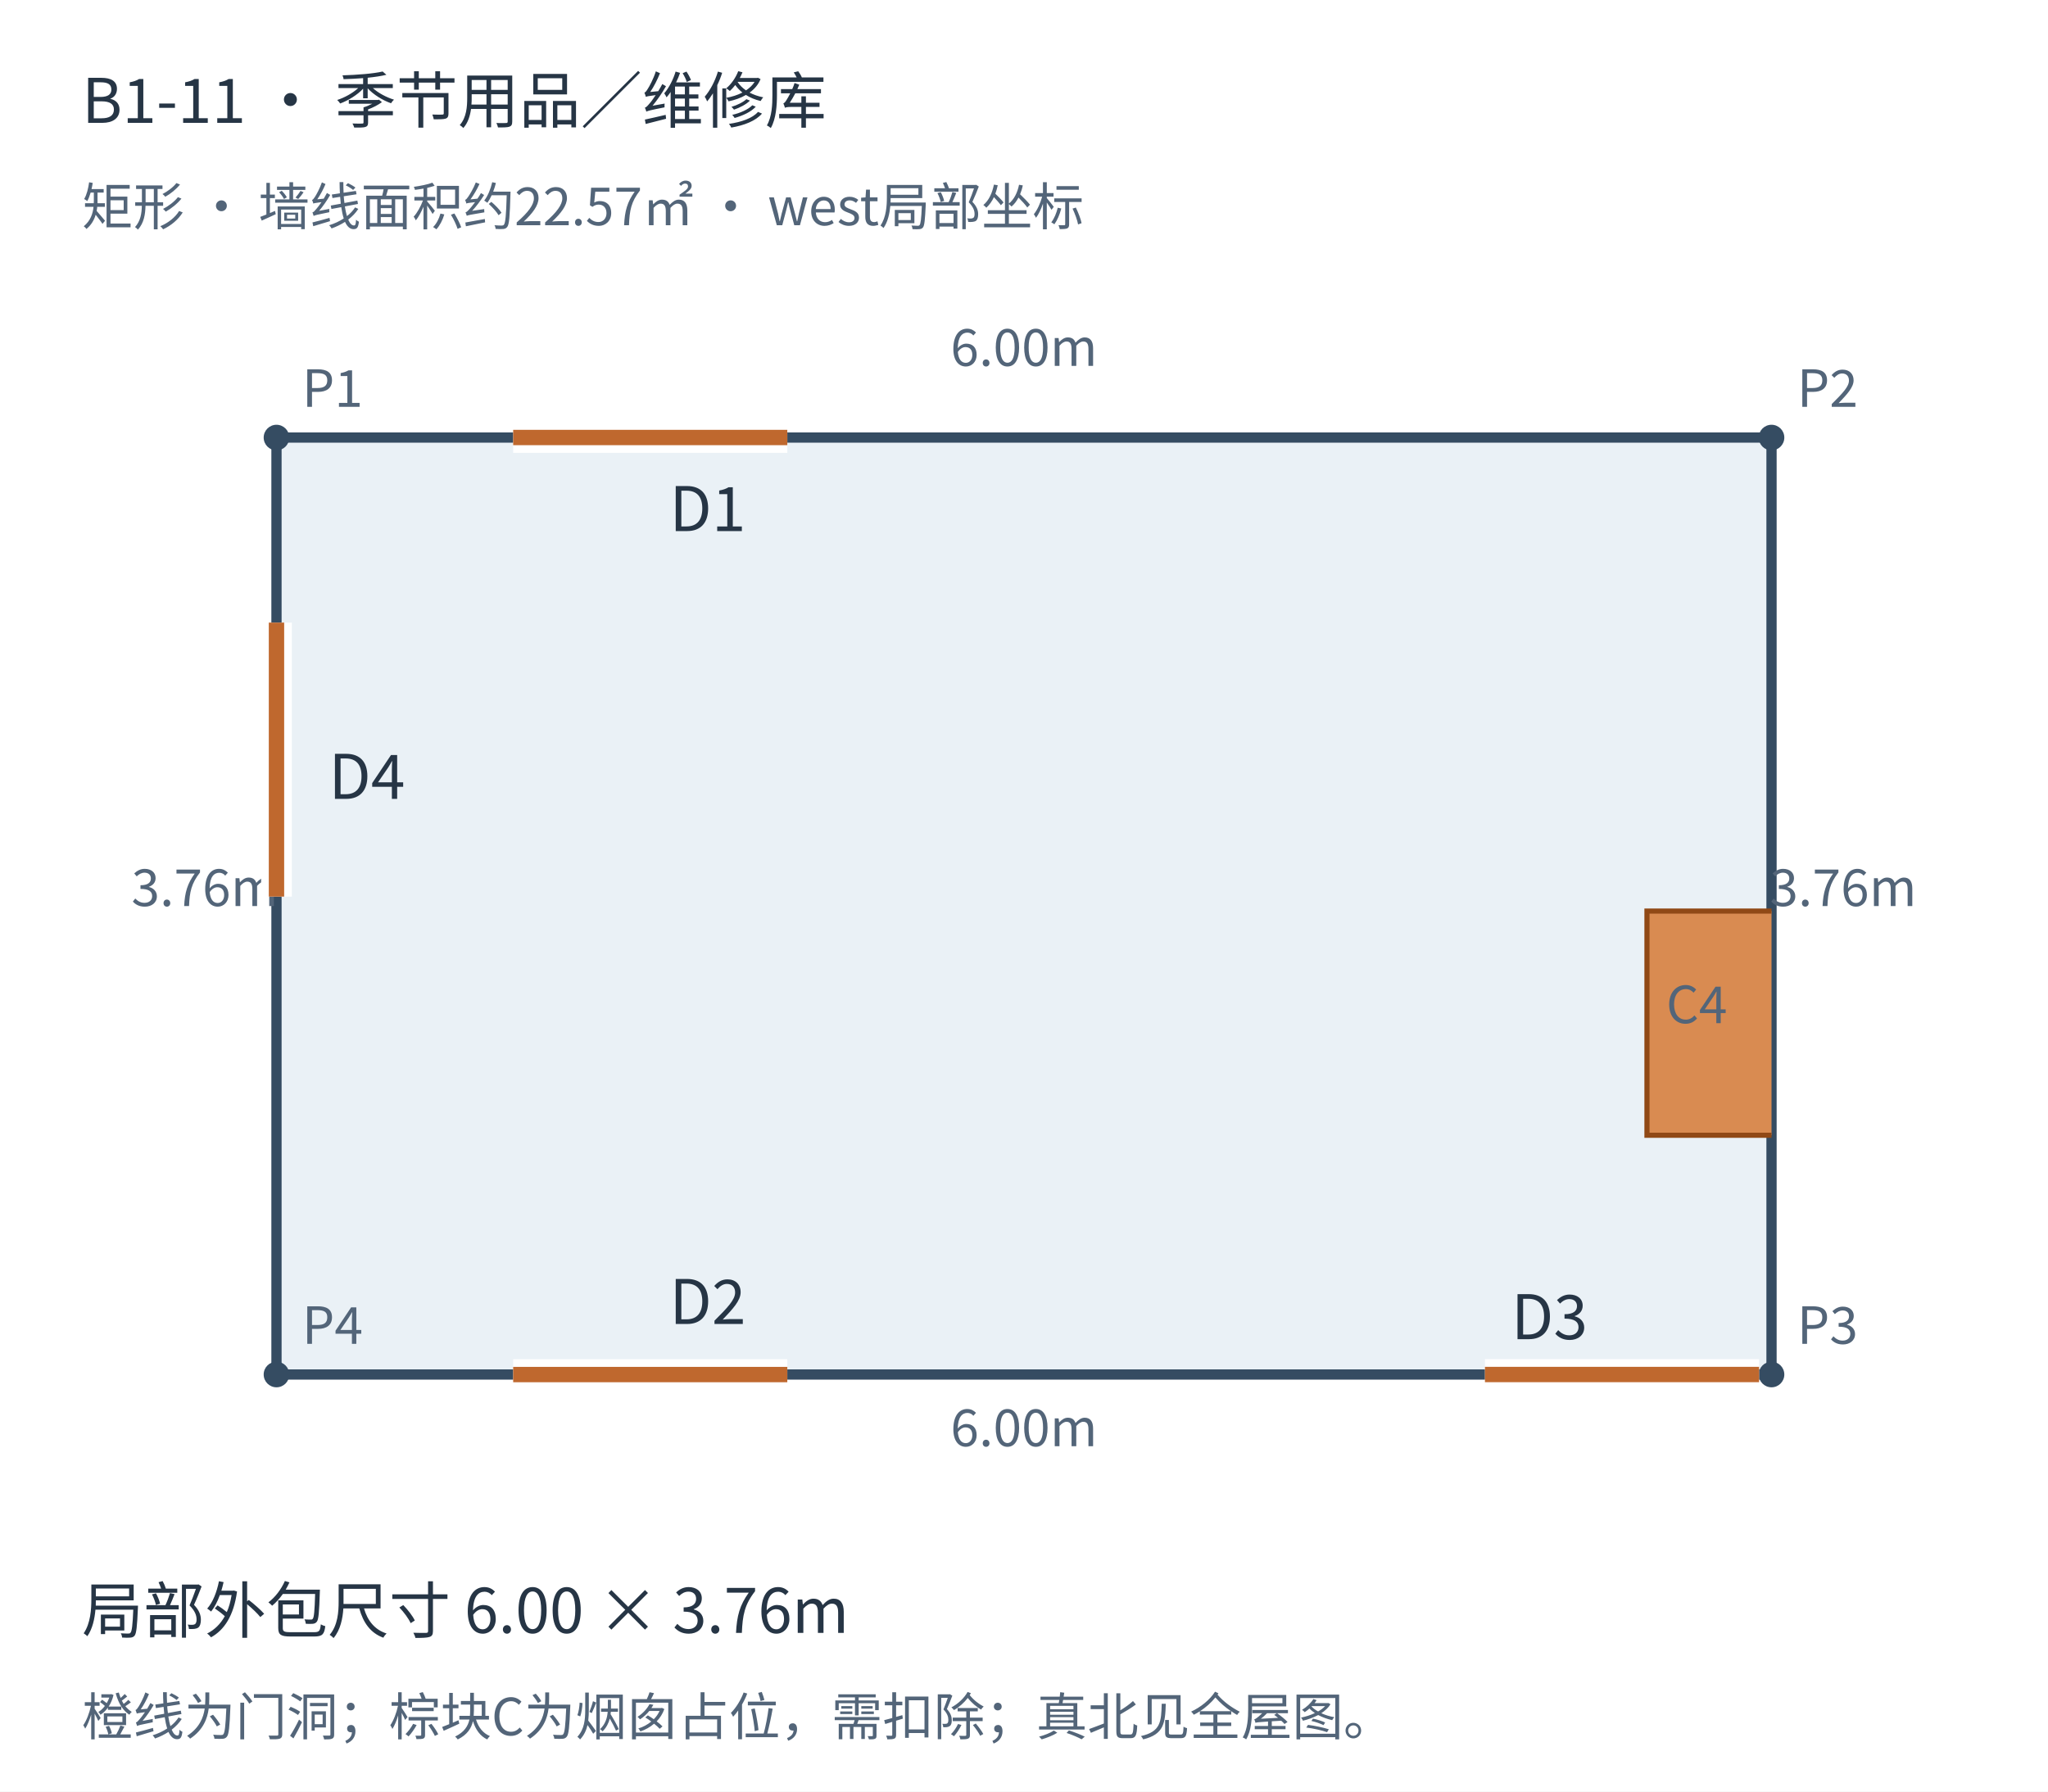
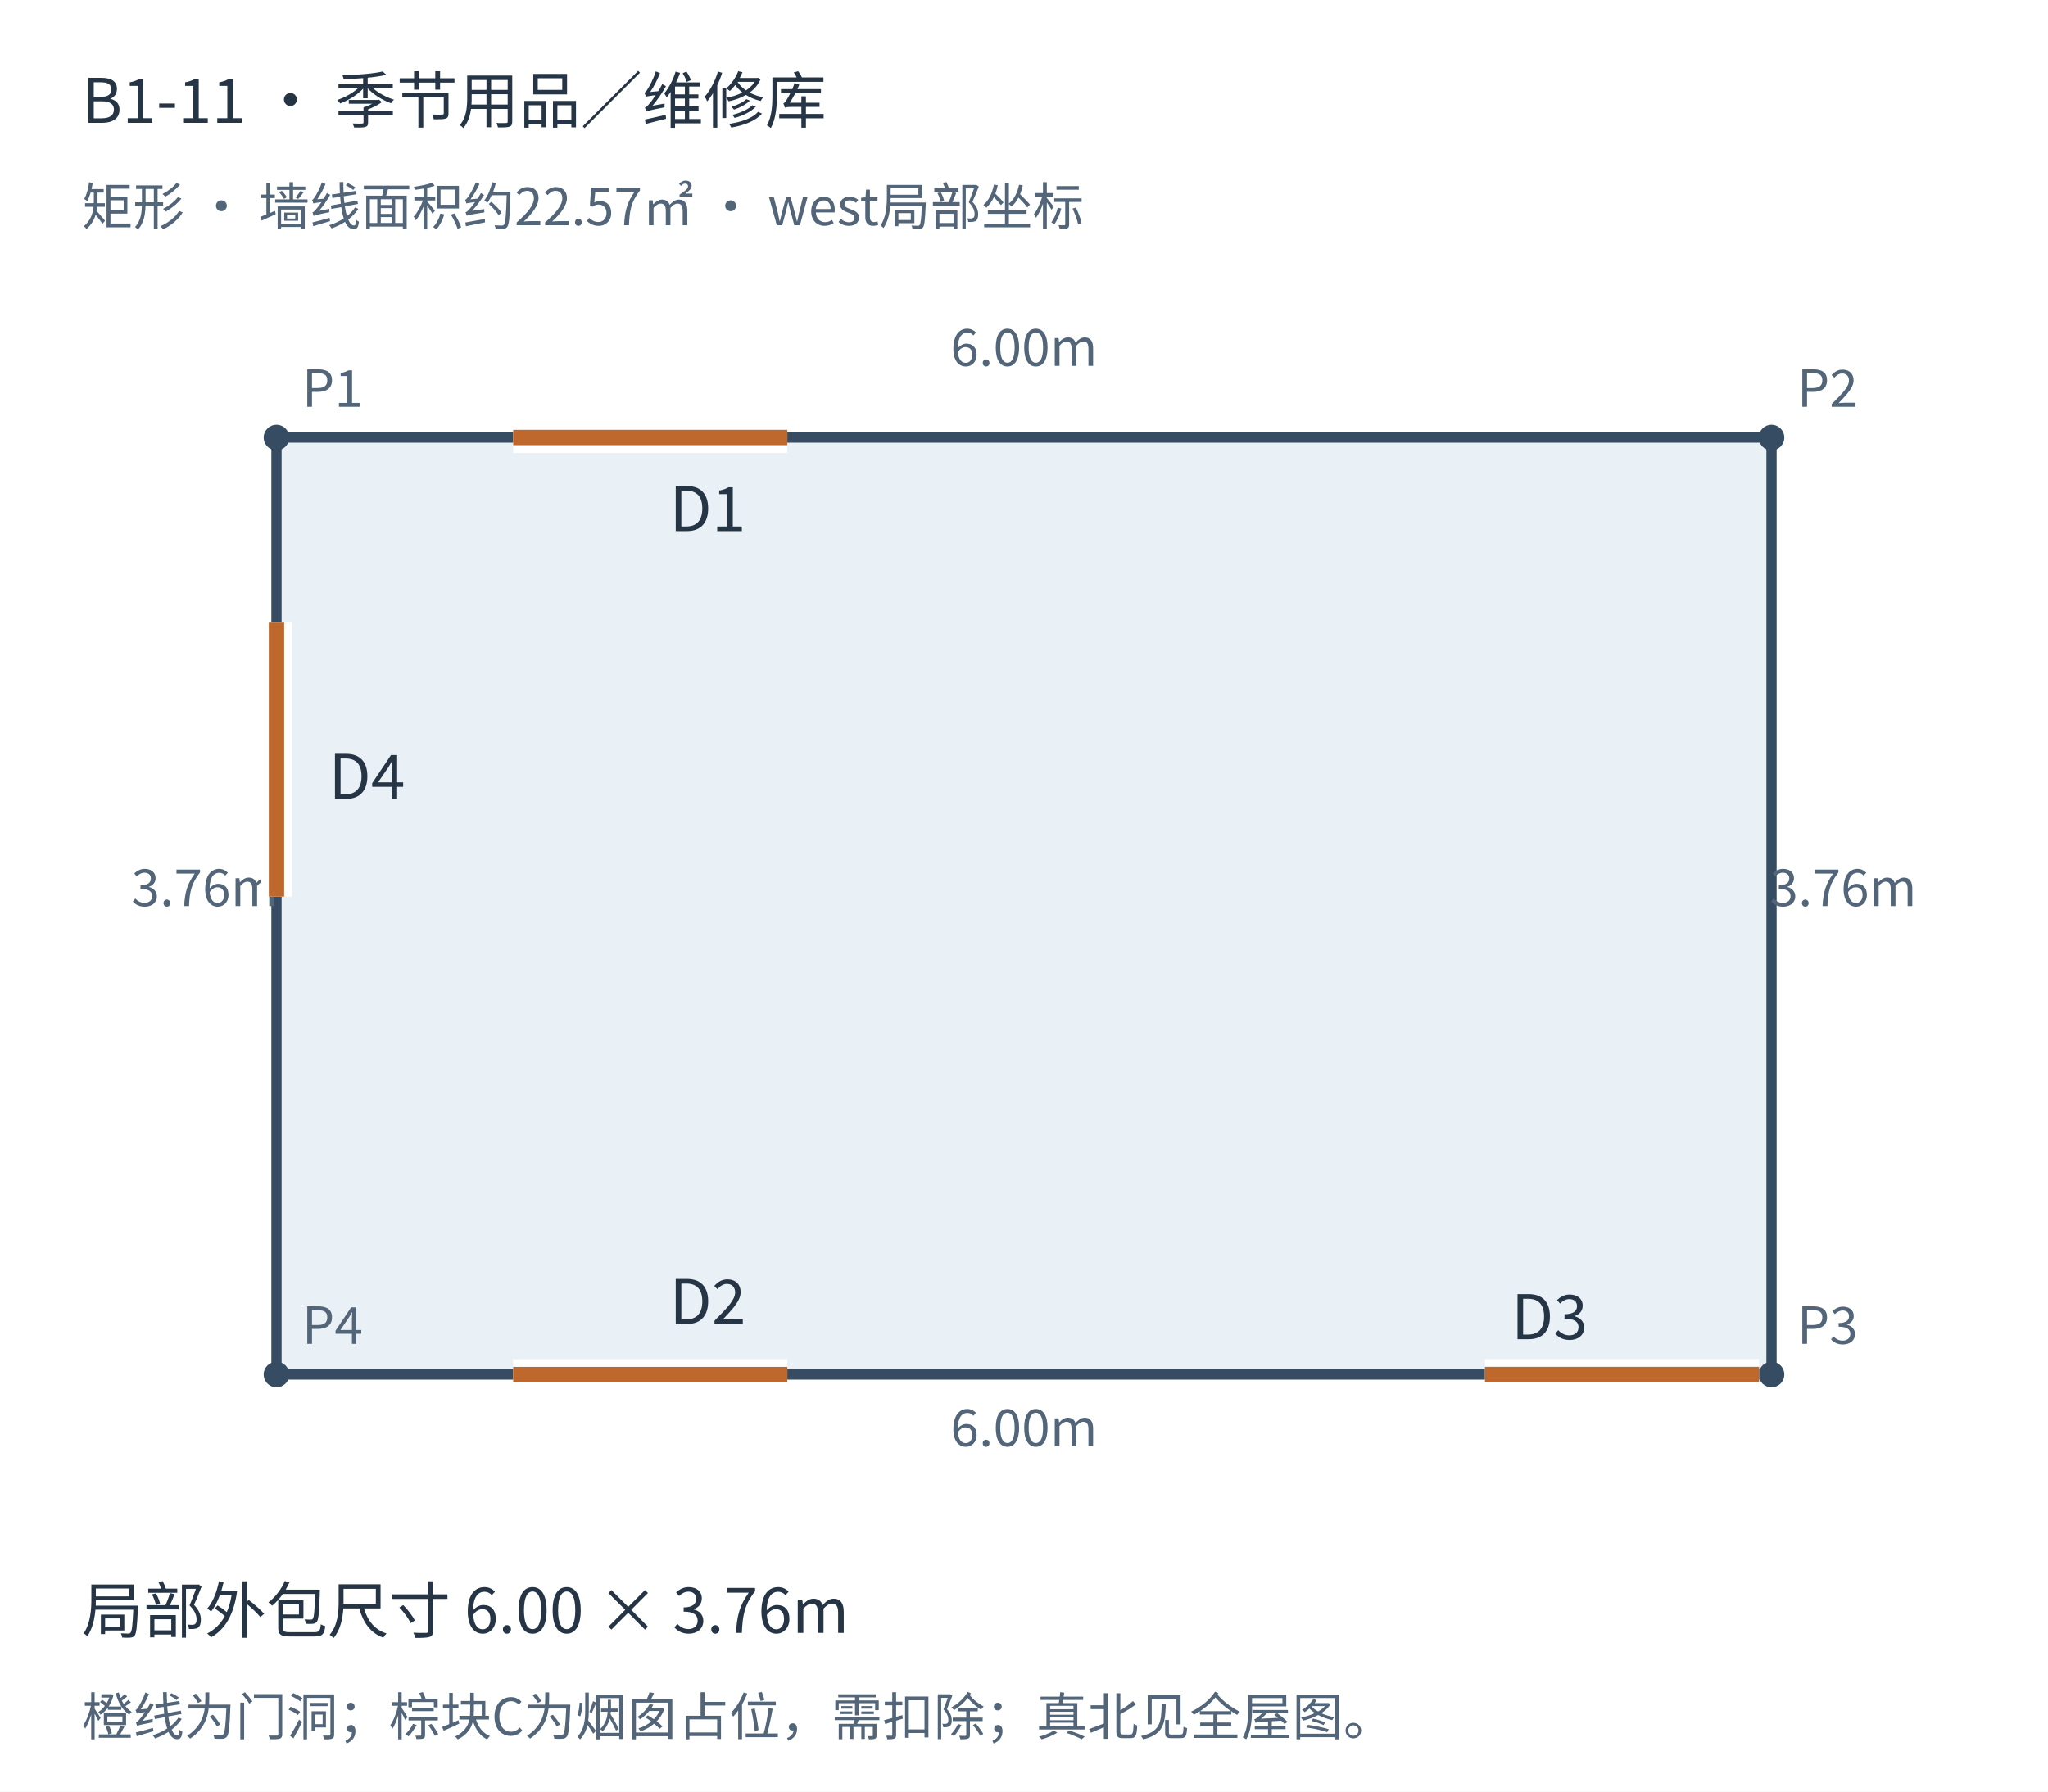
<svg xmlns="http://www.w3.org/2000/svg" width="400" height="350" viewBox="0 0 400 350" role="img" aria-label="B1-11季节用品／维修库">
  <style>text{font:12px system-ui,"Noto Sans CJK SC",sans-serif;fill:#263545}.small{font-size:10px;fill:#536579}</style>
  <rect width="400" height="350" fill="#fff" />
  <text x="16" y="24">B1-11 · 季节用品／维修库</text>
  <text x="16" y="44" class="small">矩形 · 墙线面积约22.57㎡ · west局部坐标</text>
  <polygon points="54.00,85.48 346.00,85.48 346.00,268.52 54.00,268.52" fill="#eaf1f6" stroke="#354c62" stroke-width="2" />
-   <defs>
-     <clipPath id="room">
-       <polygon points="54.00,85.48 346.00,85.48 346.00,268.52 54.00,268.52" />
-     </clipPath>
-   </defs>
-   <g clip-path="url(#room)">
-     <polygon points="321.67,177.98 370.33,177.98 370.33,221.78 321.67,221.78" fill="#d98b51" stroke="#904916" stroke-width="1" />
-     <text x="331.40" y="199.88" text-anchor="middle" class="small">C4</text>
-   </g>
  <circle cx="54.00" cy="85.48" r="2.5" fill="#354c62" />
  <text x="59.00" y="79.48" class="small">P1</text>
  <text x="200.00" y="71.48" text-anchor="middle" class="small">6.00m</text>
  <circle cx="346.00" cy="85.48" r="2.5" fill="#354c62" />
  <text x="351.00" y="79.48" class="small">P2</text>
  <text x="360.00" y="177.00" text-anchor="middle" class="small">3.76m</text>
  <circle cx="346.00" cy="268.52" r="2.5" fill="#354c62" />
  <text x="351.00" y="262.52" class="small">P3</text>
  <text x="200.00" y="282.52" text-anchor="middle" class="small">6.00m</text>
  <circle cx="54.00" cy="268.52" r="2.5" fill="#354c62" />
  <text x="59.00" y="262.52" class="small">P4</text>
  <text x="40.00" y="177.00" text-anchor="middle" class="small">3.76m</text>
  <path d="M100.23,85.47 L153.77,85.47" stroke="#fff" stroke-width="6" />
  <path d="M100.23,85.47 L153.77,85.47" stroke="#bf682e" stroke-width="3" />
  <text x="138.22" y="99.55" text-anchor="middle" dominant-baseline="middle">D1</text>
  <path d="M153.77,268.53 L100.23,268.53" stroke="#fff" stroke-width="6" />
  <path d="M153.77,268.53 L100.23,268.53" stroke="#bf682e" stroke-width="3" />
  <text x="138.22" y="254.45" text-anchor="middle" dominant-baseline="middle">D2</text>
  <path d="M343.57,268.52 L290.03,268.52" stroke="#fff" stroke-width="6" />
  <path d="M343.57,268.52 L290.03,268.52" stroke="#bf682e" stroke-width="3" />
  <text x="302.63" y="257.42" text-anchor="middle" dominant-baseline="middle">D3</text>
  <path d="M54.00,175.16 L54.00,121.63" stroke="#fff" stroke-width="6" />
  <path d="M54.00,175.16 L54.00,121.63" stroke="#bf682e" stroke-width="3" />
  <text x="71.66" y="151.86" text-anchor="middle" dominant-baseline="middle">D4</text>
  <text x="16" y="319">局部外包尺寸 6.00 × 3.76m</text>
  <text x="16" y="339" class="small">橙线为门洞；棕块C为烟囱占位，需扣除；真北见全屋图。</text>
</svg>
